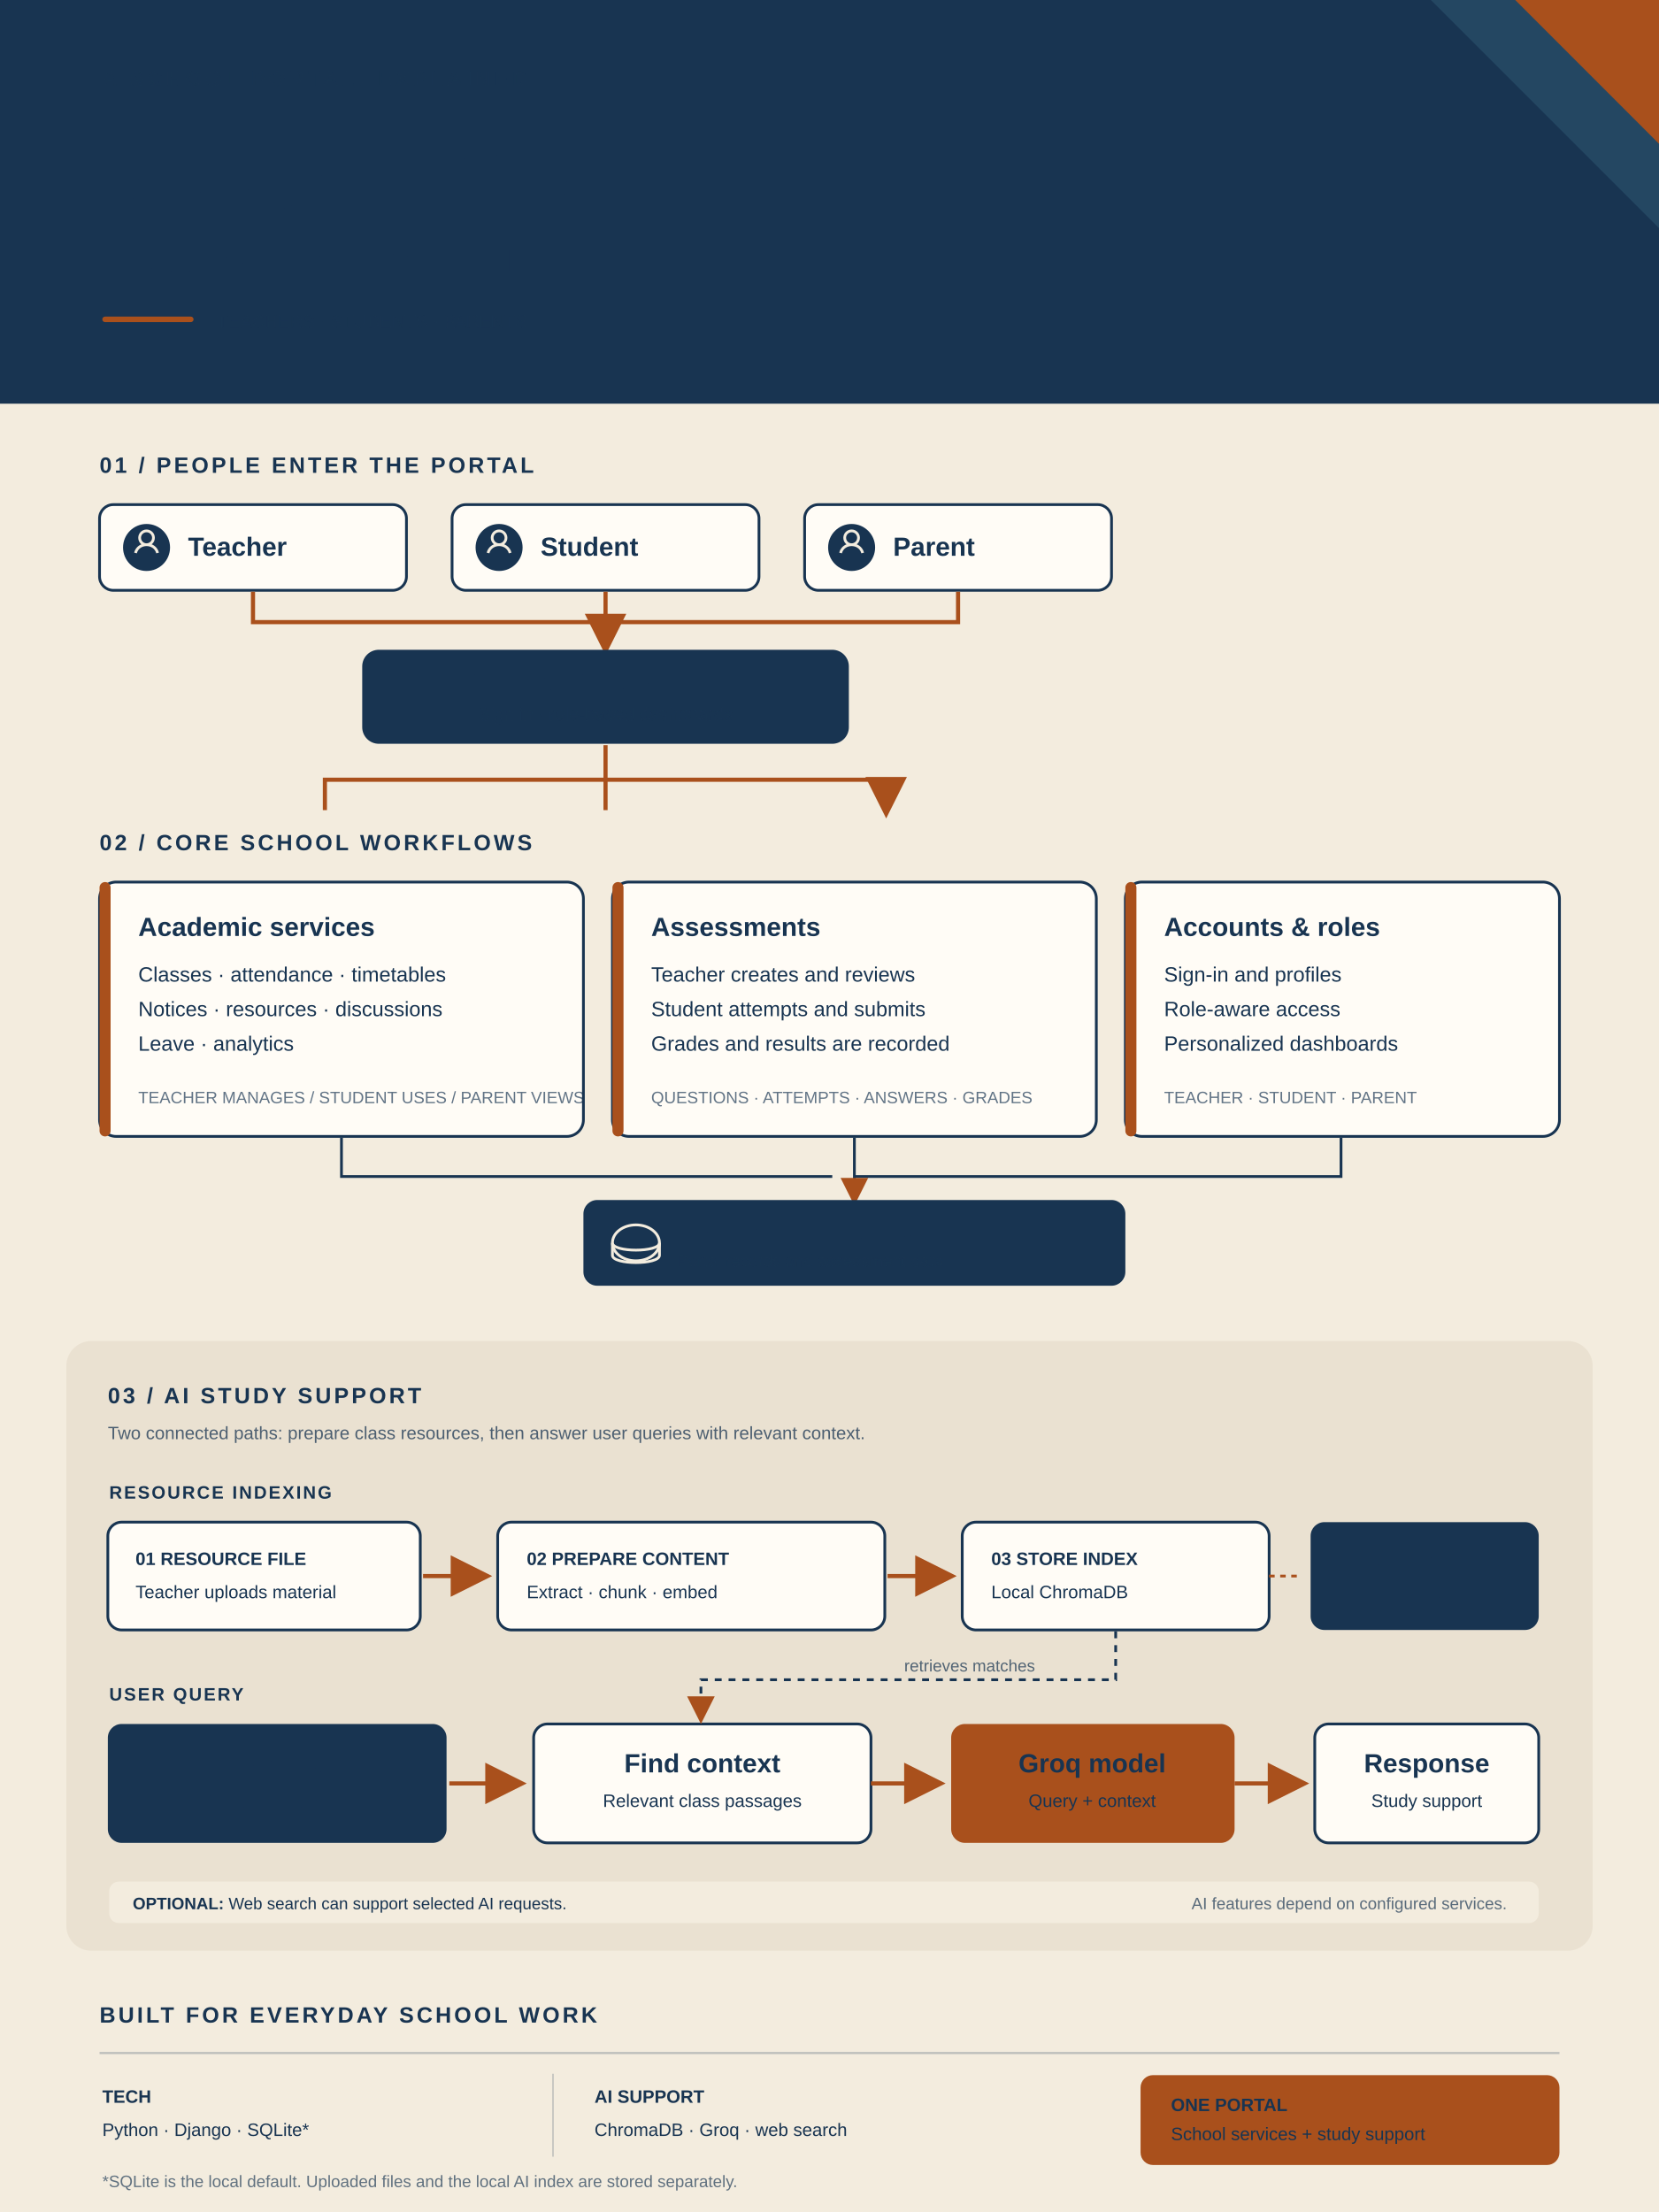
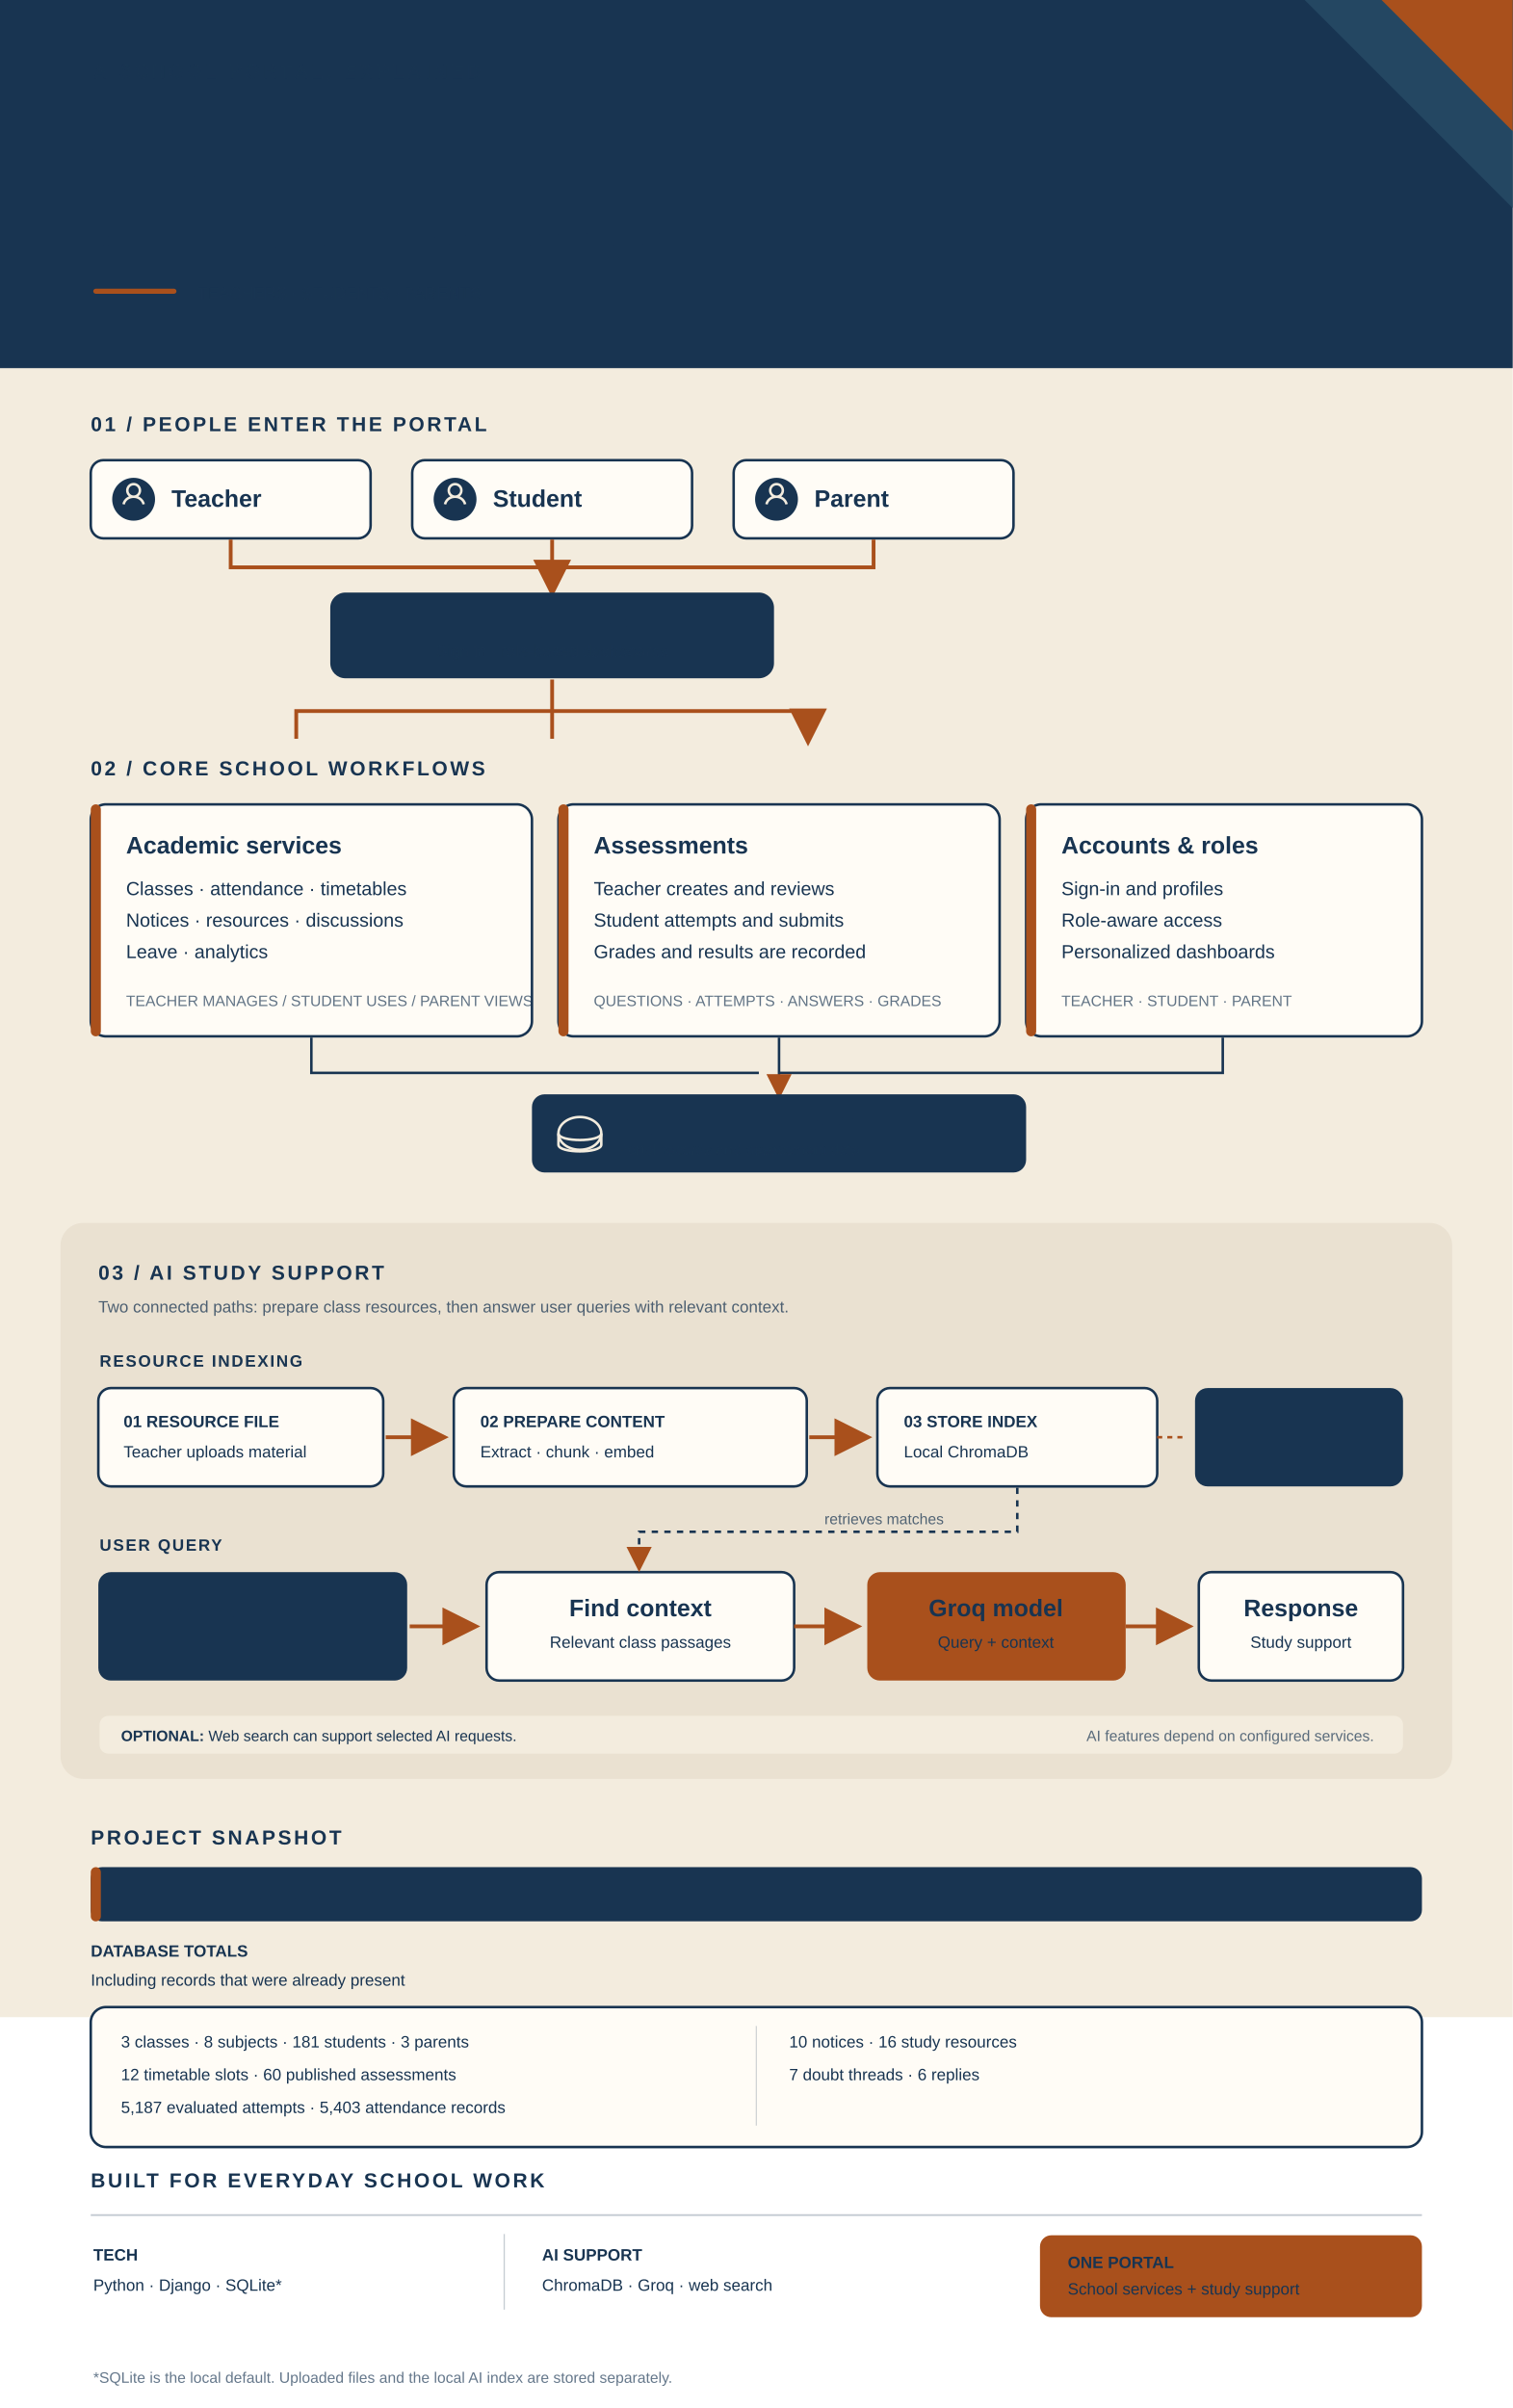
- <svg xmlns="http://www.w3.org/2000/svg" width="1200" height="1600" viewBox="0 0 1200 1600" role="img" aria-labelledby="title desc">
+ <svg xmlns="http://www.w3.org/2000/svg" width="1200" height="1910" viewBox="0 0 1200 1910" role="img" aria-labelledby="title desc">
  <defs>
    <marker id="arrow" markerWidth="10" markerHeight="10" refX="8" refY="5" orient="auto">
      <path d="M0 0L10 5L0 10Z" fill="#A9501C" />
    </marker>
    <style>
    text{font-family:Arial,Helvetica,sans-serif;fill:#183451}.eyebrow{font-size:15px;font-weight:700;letter-spacing:2.8px}.title{font-size:58px;font-weight:800;letter-spacing:-1.5px}.subtitle{font-size:21px;font-weight:400}.section{font-size:16px;font-weight:700;letter-spacing:2px}.card-title{font-size:19px;font-weight:700}.body{font-size:15px}.small{font-size:13px}.tiny{font-size:12px}.stage{font-size:13px;font-weight:700;letter-spacing:1.3px}.step{font-size:24px;font-weight:800;fill:#A9501C}.label{font-size:13px;font-weight:700}
  </style>
  </defs>
  <rect width="1200" height="1600" fill="#F3ECDE" />
  <rect x="0" y="0" width="1200" height="292" fill="#183451" />
  <path d="M1035 0h165v165z" fill="#244762" />
  <path d="M1096 0h104v104z" fill="#A9501C" />
  <text x="74" y="62" class="eyebrow" fill="#F3ECDE" opacity=".78">A SCHOOL PORTAL, EXPLAINED</text>
  <text x="70" y="151" class="title" fill="#F3ECDE">STUDY_POD</text>
-   <text x="74" y="196" class="subtitle" fill="#F3ECDE">One connected portal for school workflows</text>
+   <text x="74" y="196" class="subtitle" fill="#F3ECDE">Django school portal for teachers, students and parents</text>
  <rect x="74" y="229" width="66" height="4" rx="2" fill="#A9501C" />
  <text x="157" y="237" class="small" fill="#F3ECDE" opacity=".85">TEACHERS  ·  STUDENTS  ·  PARENTS</text>
  <text x="72" y="342" class="section">01 / PEOPLE ENTER THE PORTAL</text>
  <g>
    <rect x="72" y="365" width="222" height="62" rx="10" fill="#FFFCF6" stroke="#183451" stroke-width="2" />
    <circle cx="106" cy="396" r="17" fill="#183451" />
    <path d="M98 400c2-8 14-8 16 0M106 394a5 5 0 1 0 0-10a5 5 0 0 0 0 10" fill="none" stroke="#F3ECDE" stroke-width="2" />
    <text x="136" y="402" class="card-title">Teacher</text>
    <rect x="327" y="365" width="222" height="62" rx="10" fill="#FFFCF6" stroke="#183451" stroke-width="2" />
    <circle cx="361" cy="396" r="17" fill="#183451" />
    <path d="M353 400c2-8 14-8 16 0M361 394a5 5 0 1 0 0-10a5 5 0 0 0 0 10" fill="none" stroke="#F3ECDE" stroke-width="2" />
    <text x="391" y="402" class="card-title">Student</text>
    <rect x="582" y="365" width="222" height="62" rx="10" fill="#FFFCF6" stroke="#183451" stroke-width="2" />
    <circle cx="616" cy="396" r="17" fill="#183451" />
    <path d="M608 400c2-8 14-8 16 0M616 394a5 5 0 1 0 0-10a5 5 0 0 0 0 10" fill="none" stroke="#F3ECDE" stroke-width="2" />
    <text x="646" y="402" class="card-title">Parent</text>
    <path d="M183 428v22h256M438 428v22M693 428v22h-255v18" fill="none" stroke="#A9501C" stroke-width="3" marker-end="url(#arrow)" />
    <rect x="262" y="470" width="352" height="68" rx="12" fill="#183451" />
    <text x="438" y="499" text-anchor="middle" class="card-title" fill="#F3ECDE">STUDY_POD PORTAL</text>
    <text x="438" y="521" text-anchor="middle" class="small" fill="#F3ECDE" opacity=".85">Sign in · role-based dashboards</text>
  </g>
  <path d="M438 539v25H235v22M438 564v22M438 564h203v22" fill="none" stroke="#A9501C" stroke-width="3" marker-end="url(#arrow)" />
  <text x="72" y="615" class="section">02 / CORE SCHOOL WORKFLOWS</text>
  <g>
    <rect x="72" y="638" width="350" height="184" rx="12" fill="#FFFCF6" stroke="#183451" stroke-width="2" />
    <rect x="72" y="638" width="8" height="184" rx="4" fill="#A9501C" />
    <text x="100" y="677" class="card-title">Academic services</text>
    <text x="100" y="710" class="body">Classes · attendance · timetables</text>
    <text x="100" y="735" class="body">Notices · resources · discussions</text>
    <text x="100" y="760" class="body">Leave · analytics</text>
    <text x="100" y="798" class="tiny" opacity=".68">TEACHER MANAGES  /  STUDENT USES  /  PARENT VIEWS</text>
    <rect x="443" y="638" width="350" height="184" rx="12" fill="#FFFCF6" stroke="#183451" stroke-width="2" />
    <rect x="443" y="638" width="8" height="184" rx="4" fill="#A9501C" />
    <text x="471" y="677" class="card-title">Assessments</text>
    <text x="471" y="710" class="body">Teacher creates and reviews</text>
    <text x="471" y="735" class="body">Student attempts and submits</text>
    <text x="471" y="760" class="body">Grades and results are recorded</text>
    <text x="471" y="798" class="tiny" opacity=".68">QUESTIONS · ATTEMPTS · ANSWERS · GRADES</text>
    <rect x="814" y="638" width="314" height="184" rx="12" fill="#FFFCF6" stroke="#183451" stroke-width="2" />
    <rect x="814" y="638" width="8" height="184" rx="4" fill="#A9501C" />
    <text x="842" y="677" class="card-title">Accounts &amp; roles</text>
    <text x="842" y="710" class="body">Sign-in and profiles</text>
    <text x="842" y="735" class="body">Role-aware access</text>
    <text x="842" y="760" class="body">Personalized dashboards</text>
    <text x="842" y="798" class="tiny" opacity=".68">TEACHER · STUDENT · PARENT</text>
  </g>
  <path d="M247 823v28h355M618 823v28M970 823v28H618v17" fill="none" stroke="#183451" stroke-width="2" marker-end="url(#arrow)" />
  <rect x="422" y="868" width="392" height="62" rx="10" fill="#183451" />
  <ellipse cx="460" cy="899" rx="17" ry="13" fill="none" stroke="#F3ECDE" stroke-width="2" />
  <path d="M443 899v9c0 7 34 7 34 0v-9M443 899c0 7 34 7 34 0" fill="none" stroke="#F3ECDE" stroke-width="2" />
  <text x="490" y="896" class="card-title" fill="#F3ECDE">Application database</text>
  <text x="490" y="916" class="tiny" fill="#F3ECDE" opacity=".82">Portal records and assessment data</text>
  <rect x="48" y="970" width="1104" height="441" rx="18" fill="#EAE1D1" />
  <text x="78" y="1015" class="section">03 / AI STUDY SUPPORT</text>
  <text x="78" y="1041" class="small" opacity=".75">Two connected paths: prepare class resources, then answer user queries with relevant context.</text>
  <text x="79" y="1084" class="stage">RESOURCE INDEXING</text>
  <rect x="78" y="1101" width="226" height="78" rx="10" fill="#FFFCF6" stroke="#183451" stroke-width="2" />
  <text x="98" y="1132" class="label">01  RESOURCE FILE</text>
  <text x="98" y="1156" class="small">Teacher uploads material</text>
  <path d="M306 1140h44" stroke="#A9501C" stroke-width="3" marker-end="url(#arrow)" />
  <rect x="360" y="1101" width="280" height="78" rx="10" fill="#FFFCF6" stroke="#183451" stroke-width="2" />
  <text x="381" y="1132" class="label">02  PREPARE CONTENT</text>
  <text x="381" y="1156" class="small">Extract · chunk · embed</text>
  <path d="M642 1140h44" stroke="#A9501C" stroke-width="3" marker-end="url(#arrow)" />
  <rect x="696" y="1101" width="222" height="78" rx="10" fill="#FFFCF6" stroke="#183451" stroke-width="2" />
  <text x="717" y="1132" class="label">03  STORE INDEX</text>
  <text x="717" y="1156" class="small">Local ChromaDB</text>
  <rect x="948" y="1101" width="165" height="78" rx="10" fill="#183451" />
  <text x="1030" y="1132" text-anchor="middle" class="label" fill="#F3ECDE">UPLOADED</text>
  <text x="1030" y="1156" text-anchor="middle" class="small" fill="#F3ECDE">FILES</text>
  <path d="M918 1140h23" stroke="#A9501C" stroke-width="2" stroke-dasharray="4 4" />
  <text x="79" y="1230" class="stage">USER QUERY</text>
  <rect x="78" y="1247" width="245" height="86" rx="10" fill="#183451" />
  <text x="200" y="1282" text-anchor="middle" class="card-title" fill="#F3ECDE">Study request</text>
  <text x="200" y="1307" text-anchor="middle" class="small" fill="#F3ECDE">Student or teacher</text>
  <path d="M325 1290h50" stroke="#A9501C" stroke-width="3" marker-end="url(#arrow)" />
  <rect x="386" y="1247" width="244" height="86" rx="10" fill="#FFFCF6" stroke="#183451" stroke-width="2" />
  <text x="508" y="1282" text-anchor="middle" class="card-title">Find context</text>
  <text x="508" y="1307" text-anchor="middle" class="small">Relevant class passages</text>
  <path d="M630 1290h48" stroke="#A9501C" stroke-width="3" marker-end="url(#arrow)" />
  <rect x="688" y="1247" width="205" height="86" rx="10" fill="#A9501C" />
  <text x="790" y="1282" text-anchor="middle" class="card-title" fill="#F3ECDE">Groq model</text>
  <text x="790" y="1307" text-anchor="middle" class="small" fill="#F3ECDE">Query + context</text>
  <path d="M893 1290h48" stroke="#A9501C" stroke-width="3" marker-end="url(#arrow)" />
  <rect x="951" y="1247" width="162" height="86" rx="10" fill="#FFFCF6" stroke="#183451" stroke-width="2" />
  <text x="1032" y="1282" text-anchor="middle" class="card-title">Response</text>
  <text x="1032" y="1307" text-anchor="middle" class="small">Study support</text>
  <path d="M807 1180v35h-300v28" fill="none" stroke="#183451" stroke-width="2" stroke-dasharray="5 5" marker-end="url(#arrow)" />
  <text x="654" y="1209" class="tiny" opacity=".72">retrieves matches</text>
  <rect x="79" y="1361" width="1034" height="30" rx="7" fill="#F3ECDE" />
  <text x="96" y="1381" class="tiny">
    <tspan font-weight="700">OPTIONAL:</tspan> Web search can support selected AI requests.</text>
  <text x="1090" y="1381" text-anchor="end" class="tiny" opacity=".7">AI features depend on configured services.</text>
-   <text x="72" y="1463" class="section">BUILT FOR EVERYDAY SCHOOL WORK</text>
-   <line x1="72" y1="1485" x2="1128" y2="1485" stroke="#183451" stroke-width="1.5" opacity=".25" />
-   <text x="74" y="1521" class="label">TECH</text>
-   <text x="74" y="1545" class="small">Python · Django · SQLite*</text>
-   <line x1="400" y1="1500" x2="400" y2="1560" stroke="#183451" opacity=".25" />
-   <text x="430" y="1521" class="label">AI SUPPORT</text>
-   <text x="430" y="1545" class="small">ChromaDB · Groq · web search</text>
-   <rect x="825" y="1501" width="303" height="65" rx="9" fill="#A9501C" />
-   <text x="847" y="1527" class="label" fill="#F3ECDE">ONE PORTAL</text>
-   <text x="847" y="1548" class="small" fill="#F3ECDE">School services + study support</text>
-   <text x="74" y="1582" class="tiny" opacity=".67">*SQLite is the local default. Uploaded files and the local AI index are stored separately.</text>
+   <text x="72" y="1463" class="section">PROJECT SNAPSHOT</text>
+   <rect x="72" y="1481" width="1056" height="43" rx="9" fill="#183451" />
+   <rect x="72" y="1481" width="8" height="43" rx="4" fill="#A9501C" />
+   <text x="96" y="1508" class="body" font-weight="700" fill="#F3ECDE">The full suite passes: 58 tests, 0 failures, 0 errors.</text>
+   <text x="72" y="1552" class="label">DATABASE TOTALS</text>
+   <text x="72" y="1575" class="small">Including records that were already present</text>
+   <rect x="72" y="1592" width="1056" height="111" rx="12" fill="#FFFCF6" stroke="#183451" stroke-width="2" />
+   <line x1="600" y1="1607" x2="600" y2="1686" stroke="#183451" opacity=".2" />
+   <text x="96" y="1624" class="small">3 classes · 8 subjects · 181 students · 3 parents</text>
+   <text x="96" y="1650" class="small">12 timetable slots · 60 published assessments</text>
+   <text x="96" y="1676" class="small">5,187 evaluated attempts · 5,403 attendance records</text>
+   <text x="626" y="1624" class="small">10 notices · 16 study resources</text>
+   <text x="626" y="1650" class="small">7 doubt threads · 6 replies</text>
+   <text x="72" y="1735" class="section">BUILT FOR EVERYDAY SCHOOL WORK</text>
+   <line x1="72" y1="1757" x2="1128" y2="1757" stroke="#183451" stroke-width="1.5" opacity=".25" />
+   <text x="74" y="1793" class="label">TECH</text>
+   <text x="74" y="1817" class="small">Python · Django · SQLite*</text>
+   <line x1="400" y1="1772" x2="400" y2="1832" stroke="#183451" opacity=".25" />
+   <text x="430" y="1793" class="label">AI SUPPORT</text>
+   <text x="430" y="1817" class="small">ChromaDB · Groq · web search</text>
+   <rect x="825" y="1773" width="303" height="65" rx="9" fill="#A9501C" />
+   <text x="847" y="1799" class="label" fill="#F3ECDE">ONE PORTAL</text>
+   <text x="847" y="1820" class="small" fill="#F3ECDE">School services + study support</text>
+   <text x="74" y="1890" class="tiny" opacity=".67">*SQLite is the local default. Uploaded files and the local AI index are stored separately.</text>
</svg>
